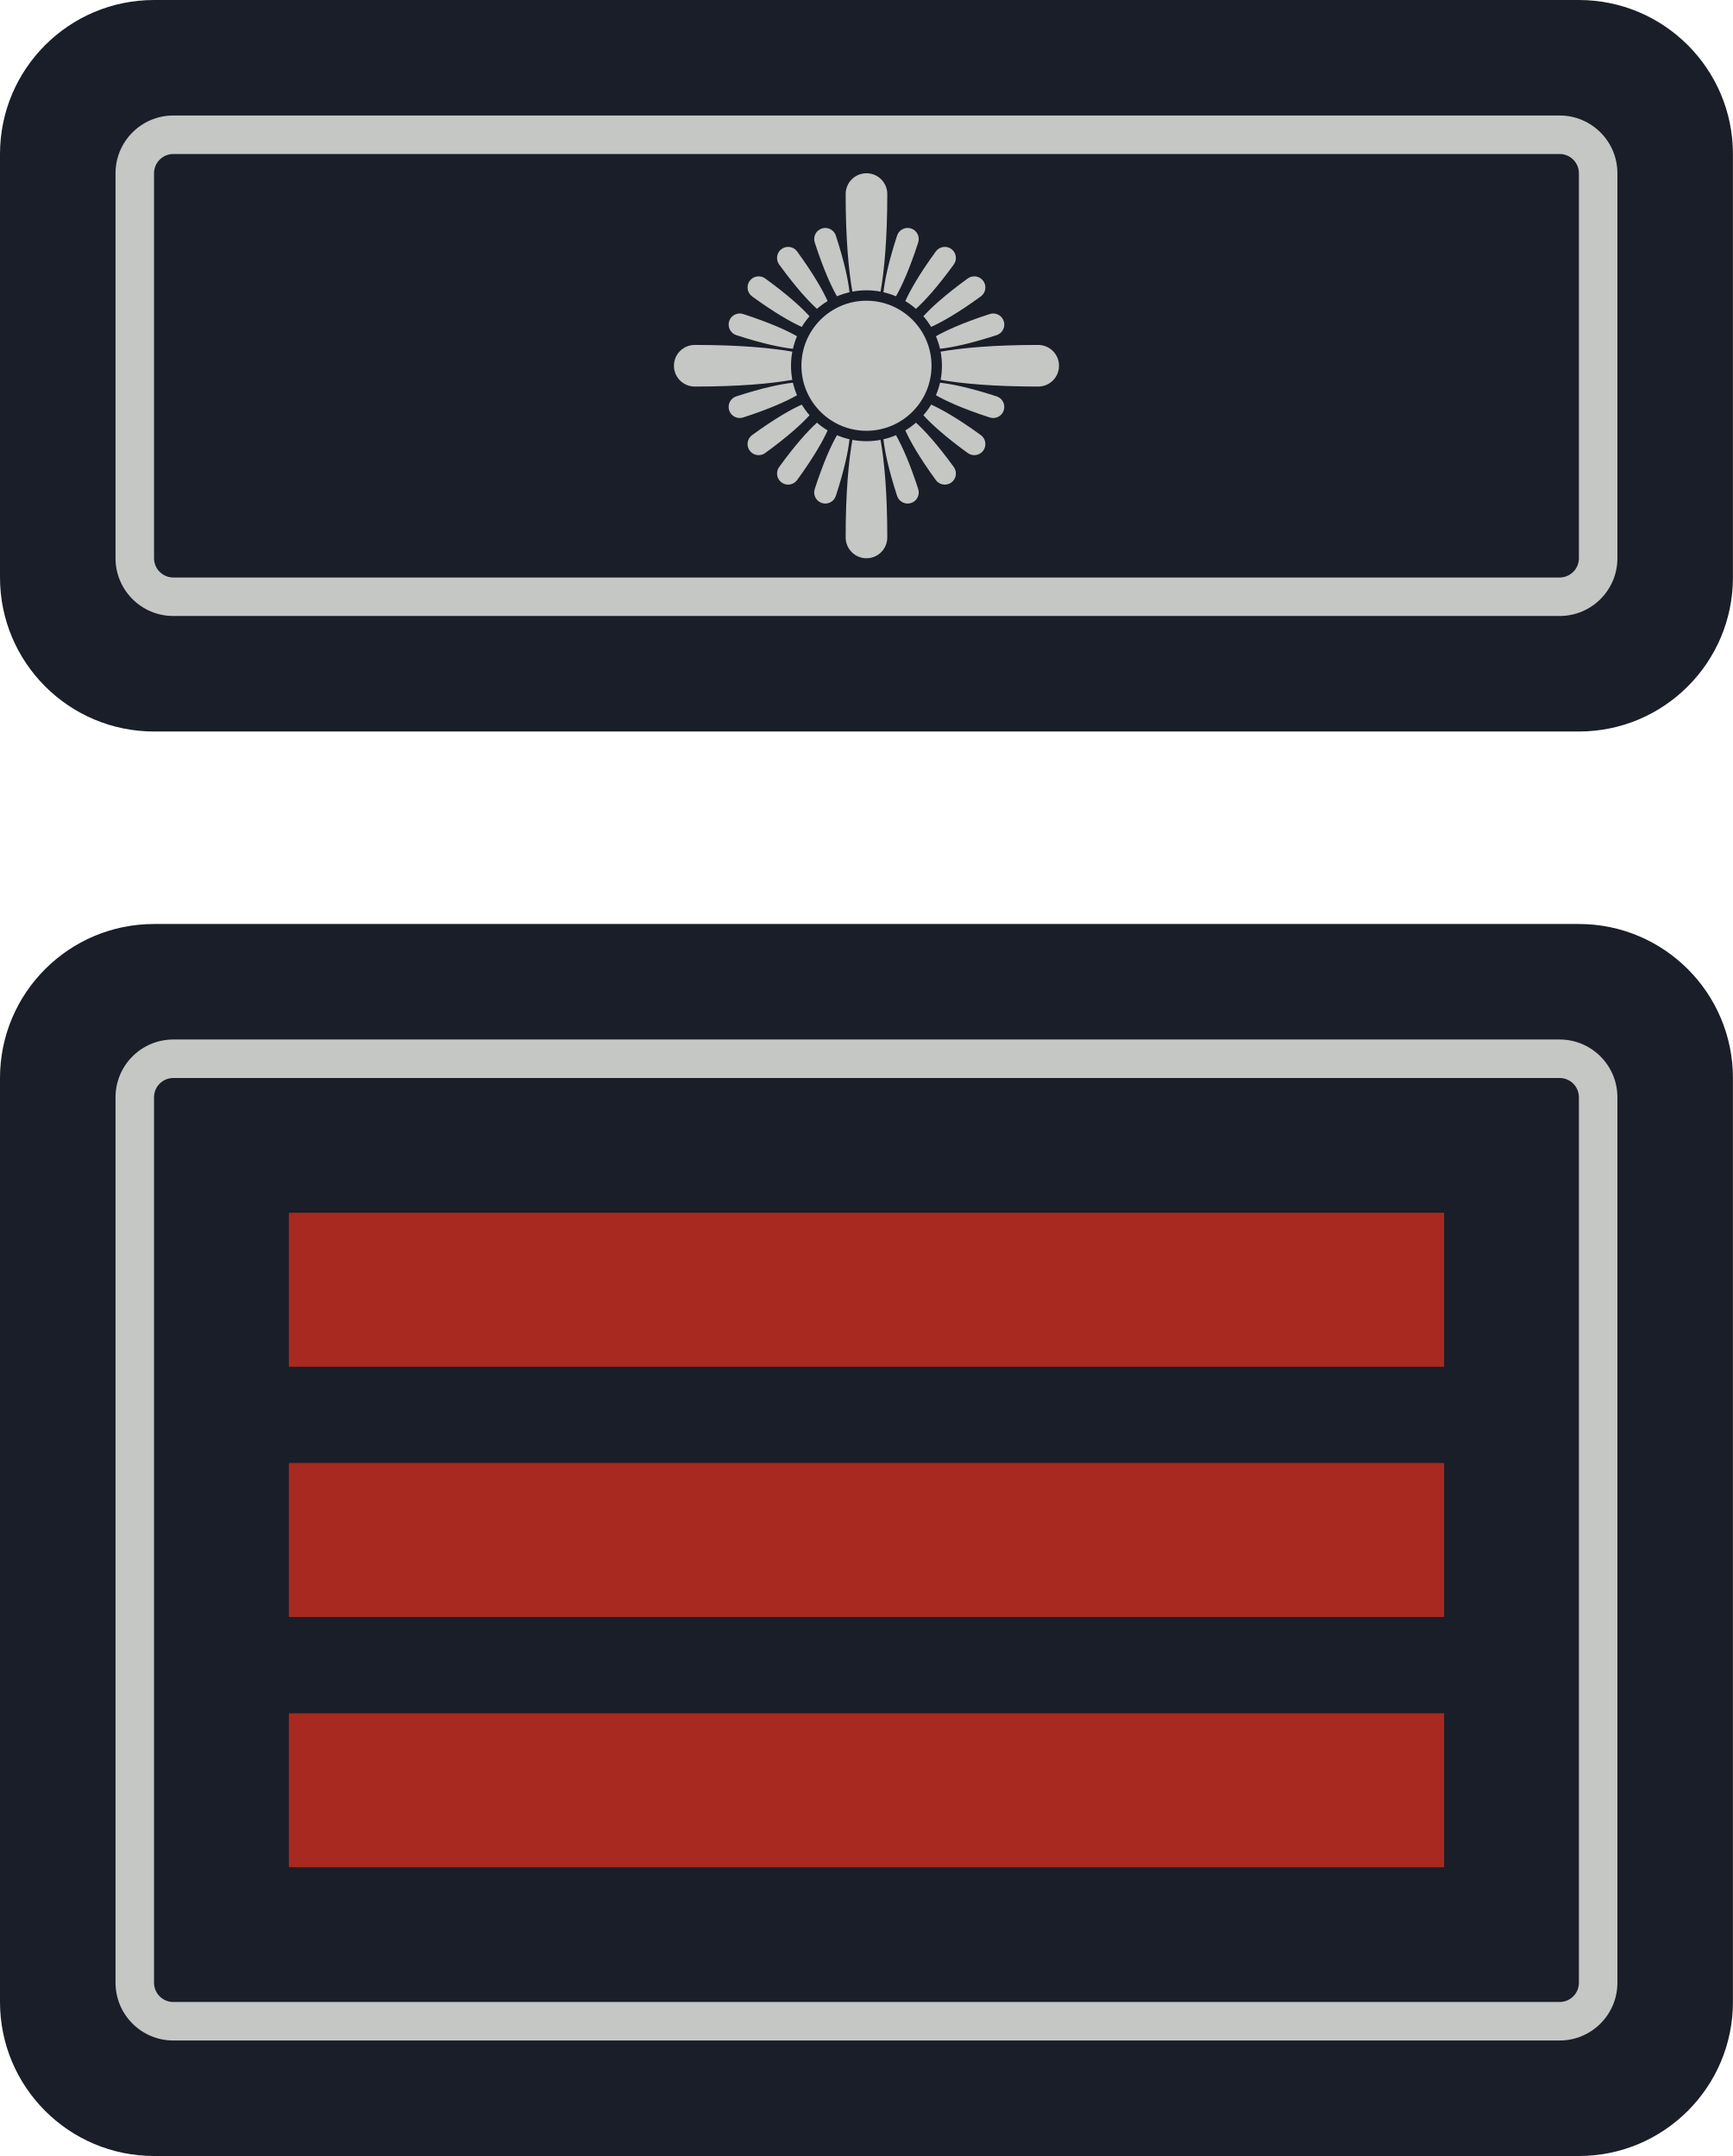
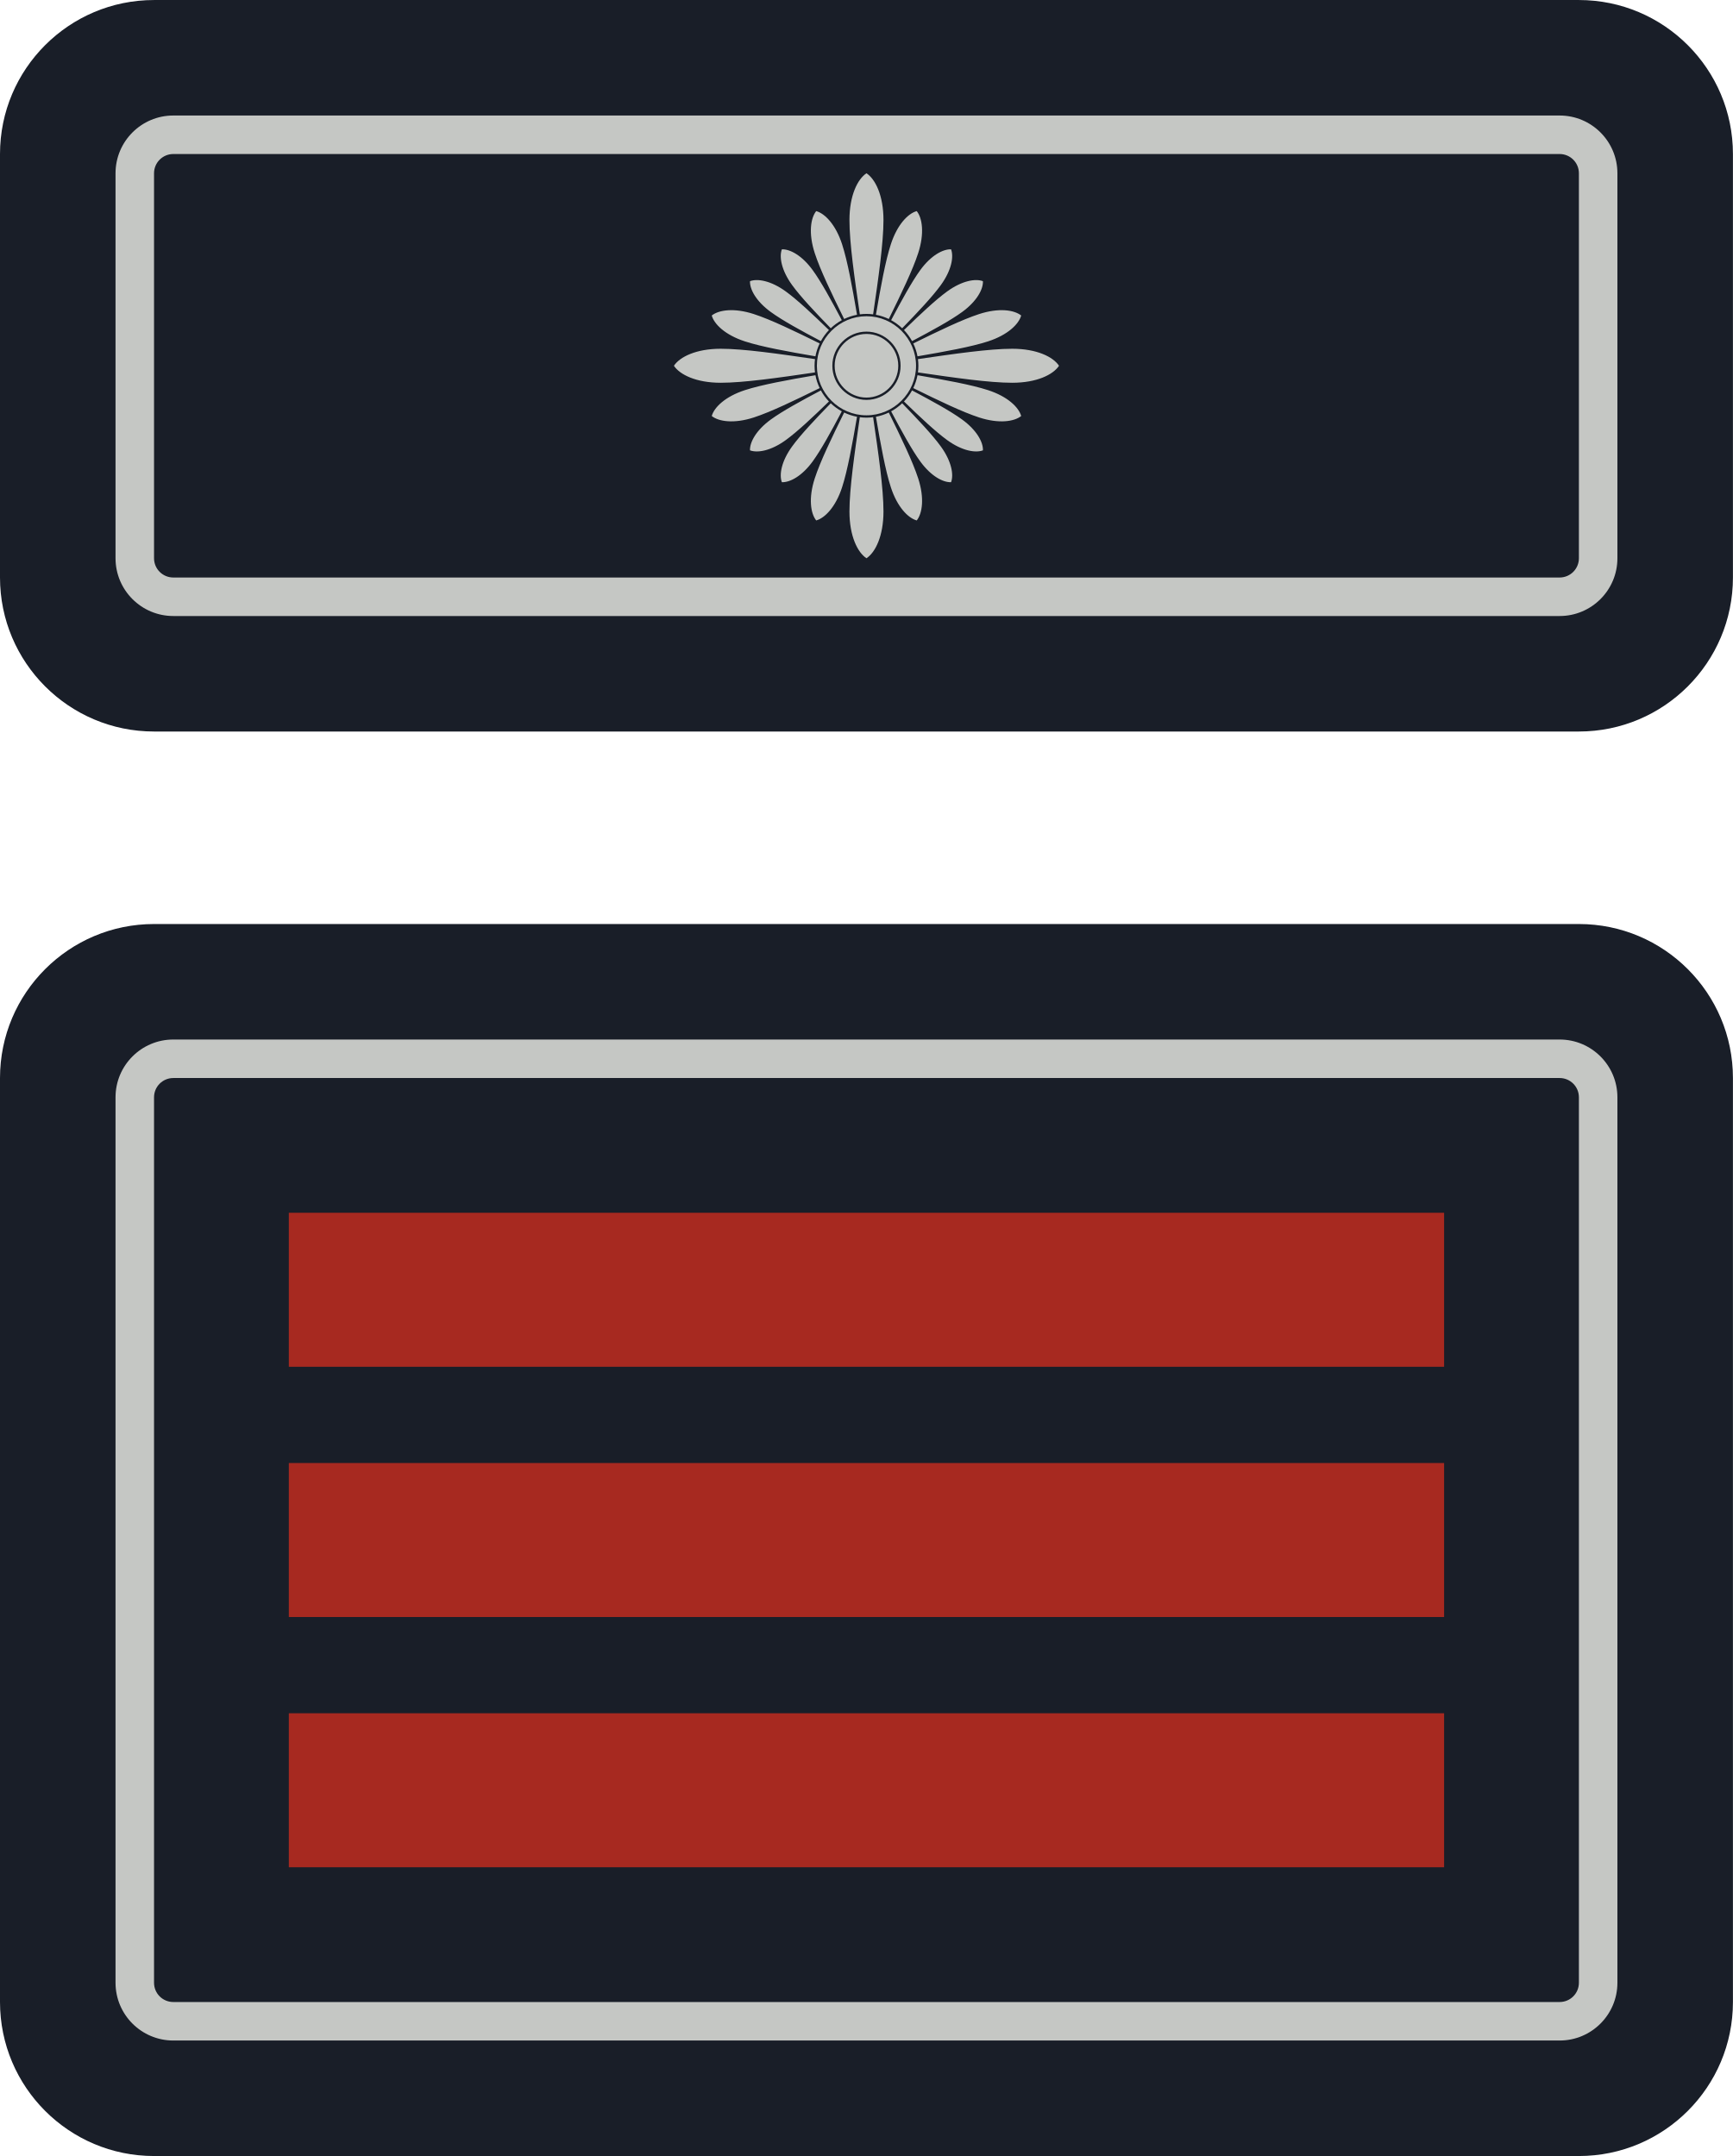
<svg xmlns="http://www.w3.org/2000/svg" width="100%" height="100%" viewBox="0 0 90 112" version="1.1" xml:space="preserve" style="fill-rule:evenodd;clip-rule:evenodd;stroke-linejoin:round;stroke-miterlimit:2;">
-   <g transform="matrix(1,0,0,1,-300,-464)">
-     <g id="HBM-Werführer" transform="matrix(1,0,0,2.94737,300,464)">
-       <rect x="0" y="0" width="90" height="38" style="fill:none;" />
+   <g transform="matrix(1,0,0,1,-330,-374)">
+     <g id="HBM-Wf" transform="matrix(0.762712,0,0,1.10891,330,876.337)">
+       <rect x="0" y="-453" width="118" height="101" style="fill:none;" />
      <clipPath id="_clip1">
-         <rect x="0" y="0" width="90" height="38" />
+         <rect x="0" y="-453" width="118" height="101" />
      </clipPath>
      <g clip-path="url(#_clip1)">
-         <g transform="matrix(1,0,0,0.339286,-30,-6.10714)">
-           <g transform="matrix(1.125,0,0,2.13333,-7.125,-51.3333)">
-             <path d="M113,58.75C113,56.68 109.814,55 105.889,55L40.111,55C36.186,55 33,56.68 33,58.75L33,81.25C33,83.32 36.186,85 40.111,85L105.889,85C109.814,85 113,83.32 113,81.25L113,58.75Z" style="fill:rgb(25,30,40);" />
-           </g>
-           <g transform="matrix(0.975,0,0,1.73333,3.825,-23.3333)">
-             <path d="M113,56.731C113,55.776 111.621,55 109.923,55L36.077,55C34.379,55 33,55.776 33,56.731L33,83.269C33,84.224 34.379,85 36.077,85L109.923,85C111.621,85 113,84.224 113,83.269L113,56.731ZM110.949,56.731L110.949,83.269C110.949,83.588 110.489,83.846 109.923,83.846C109.923,83.846 36.077,83.846 36.077,83.846C35.511,83.846 35.051,83.588 35.051,83.269L35.051,56.731C35.051,56.412 35.511,56.154 36.077,56.154C36.077,56.154 109.923,56.154 109.923,56.154C110.489,56.154 110.949,56.412 110.949,56.731Z" style="fill:rgb(197,199,196);" />
-           </g>
-           <g transform="matrix(1.63286e-16,2.66667,-20,1.22465e-15,1145,-217.667)">
-             <rect x="112" y="52" width="3" height="3" style="fill:rgb(167,41,32);" />
-           </g>
-           <g transform="matrix(1.63286e-16,2.66667,-20,1.22465e-15,1145,-204.667)">
-             <rect x="112" y="52" width="3" height="3" style="fill:rgb(167,41,32);" />
-           </g>
-           <g transform="matrix(1.63286e-16,2.66667,-20,1.22465e-15,1145,-191.667)">
-             <rect x="112" y="52" width="3" height="3" style="fill:rgb(167,41,32);" />
+         <g id="Elemente.afdesign" transform="matrix(1.31111,0,0,0.901786,59,-380.857)">
+           <g transform="matrix(1,0,0,1,-375,-32)">
+             <clipPath id="_clip2">
+               <rect x="330" y="0" width="90" height="64" />
+             </clipPath>
+             <g clip-path="url(#_clip2)">
+               <g id="_3BG-GR" transform="matrix(1,0,0,1.68421,330,0)">
+                 <rect x="0" y="0" width="90" height="38" style="fill:none;" />
+                 <g transform="matrix(1.125,0,0,1.26667,-37.125,-69.6667)">
+                   <path d="M113,58.75C113,56.68 109.814,55 105.889,55L40.111,55C36.186,55 33,56.68 33,58.75L33,81.25C33,83.32 36.186,85 40.111,85L105.889,85C109.814,85 113,83.32 113,81.25L113,58.75Z" style="fill:rgb(25,30,40);" />
+                 </g>
+               </g>
+             </g>
          </g>
        </g>
-         <g transform="matrix(1,0,0,0.339286,-30,-6.10714)">
-           <g transform="matrix(1.125,0,0,1.26667,-7.125,-51.6667)">
-             <path d="M113,61.316C113,57.83 109.814,55 105.889,55L40.111,55C36.186,55 33,57.83 33,61.316L33,78.684C33,82.17 36.186,85 40.111,85L105.889,85C109.814,85 113,82.17 113,78.684L113,61.316Z" style="fill:rgb(25,30,40);" />
+         <g id="Elemente.afdesign1" transform="matrix(1.31111,0,0,0.901786,59,-380.857)">
+           <g transform="matrix(1,0,0,1,-1655,-200)">
+             <clipPath id="_clip3">
+               <rect x="1610" y="168" width="90" height="64" />
+             </clipPath>
+             <g clip-path="url(#_clip3)">
+               <g id="_3BR-S" transform="matrix(1,0,0,1.68421,1610,168)">
+                 <rect x="0" y="0" width="90" height="38" style="fill:none;" />
+                 <g transform="matrix(0.975,0,0,1.02917,-26.175,-53.0417)">
+                   <path d="M113,56.731C113,55.776 111.621,55 109.923,55L36.077,55C34.379,55 33,55.776 33,56.731L33,83.269C33,84.224 34.379,85 36.077,85L109.923,85C111.621,85 113,84.224 113,83.269L113,56.731ZM110.949,56.731L110.949,83.269C110.949,83.588 110.489,83.846 109.923,83.846L36.077,83.846C35.511,83.846 35.051,83.588 35.051,83.269L35.051,56.731C35.051,56.412 35.511,56.154 36.077,56.154C36.077,56.154 109.923,56.154 109.923,56.154C110.489,56.154 110.949,56.412 110.949,56.731Z" style="fill:rgb(197,199,196);" />
+                 </g>
+               </g>
+             </g>
          </g>
-           <g transform="matrix(0.975,0,0,0.866667,3.825,-23.6667)">
-             <path d="M113,58.462C113,56.551 111.621,55 109.923,55L36.077,55C34.379,55 33,56.551 33,58.462L33,81.538C33,83.449 34.379,85 36.077,85L109.923,85C111.621,85 113,83.449 113,81.538L113,58.462ZM110.949,58.462L110.949,81.538C110.949,82.175 110.489,82.692 109.923,82.692C109.923,82.692 36.077,82.692 36.077,82.692C35.511,82.692 35.051,82.175 35.051,81.538L35.051,58.462C35.051,57.825 35.511,57.308 36.077,57.308C36.077,57.308 109.923,57.308 109.923,57.308C110.489,57.308 110.949,57.825 110.949,58.462Z" style="fill:rgb(197,199,196);" />
+         </g>
+         <g id="Elemente.afdesign2" transform="matrix(1.31111,0,0,0.901786,59,-380.857)">
+           <g transform="matrix(1,0,0,1,-1015,-32)">
+             <g id="_3LN-R" transform="matrix(1,0,0,1.68421,970,0)">
+               <rect x="0" y="0" width="90" height="38" style="fill:none;" />
+               <g transform="matrix(1,0,0,0.59375,-30,-39.1875)">
+                 <g transform="matrix(1.63286e-16,2.66667,-20,1.22465e-15,1145,-217.667)">
+                   <rect x="112" y="52" width="3" height="3" style="fill:rgb(167,41,32);" />
+                 </g>
+                 <g transform="matrix(1.63286e-16,2.66667,-20,1.22465e-15,1145,-204.667)">
+                   <rect x="112" y="52" width="3" height="3" style="fill:rgb(167,41,32);" />
+                 </g>
+                 <g transform="matrix(1.63286e-16,2.66667,-20,1.22465e-15,1145,-191.667)">
+                   <rect x="112" y="52" width="3" height="3" style="fill:rgb(167,41,32);" />
+                 </g>
+               </g>
+             </g>
          </g>
-           <g transform="matrix(0.27027,0,0,0.27027,61.0811,23.4865)">
-             <path d="M54.21,64.247C54.925,68.325 55.5,74.308 55.5,83C55.5,85.208 53.708,87 51.5,87C49.292,87 47.5,85.208 47.5,83C47.5,74.308 48.075,68.325 48.79,64.247C49.668,64.413 50.574,64.5 51.5,64.5C52.426,64.5 53.332,64.413 54.21,64.247ZM57.169,63.348C58.288,65.306 59.756,68.505 61.443,73.696C61.807,74.816 61.193,76.02 60.073,76.384C58.953,76.748 57.748,76.134 57.384,75.014C55.698,69.824 55.005,66.372 54.76,64.131C55.592,63.94 56.398,63.677 57.169,63.348ZM45.831,63.348C46.602,63.676 47.408,63.94 48.24,64.131C47.995,66.372 47.302,69.824 45.616,75.014C45.252,76.134 44.047,76.748 42.927,76.384C41.807,76.02 41.193,74.816 41.557,73.696C43.244,68.505 44.712,65.306 45.831,63.348ZM61.013,60.94C62.682,62.455 65.068,65.045 68.278,69.463C68.971,70.416 68.759,71.752 67.806,72.444C66.854,73.136 65.518,72.924 64.826,71.972C61.617,67.555 59.892,64.486 58.966,62.43C59.692,61.993 60.376,61.494 61.013,60.94ZM41.987,60.94C42.623,61.494 43.308,61.993 44.034,62.43C43.108,64.486 41.383,67.555 38.174,71.972C37.482,72.924 36.146,73.136 35.194,72.444C34.241,71.752 34.029,70.416 34.722,69.463C37.932,65.045 40.318,62.455 41.987,60.94ZM63.93,57.466C65.986,58.392 69.055,60.117 73.472,63.326C74.424,64.018 74.636,65.354 73.944,66.306C73.252,67.259 71.916,67.471 70.963,66.778C66.545,63.568 63.955,61.182 62.44,59.513C62.994,58.877 63.493,58.192 63.93,57.466ZM39.07,57.466C39.507,58.192 40.006,58.876 40.56,59.513C39.045,61.182 36.455,63.568 32.037,66.778C31.084,67.471 29.748,67.259 29.056,66.306C28.364,65.354 28.576,64.018 29.528,63.326C33.945,60.117 37.014,58.392 39.07,57.466ZM51.5,37.5C58.399,37.5 64,43.101 64,50C64,56.899 58.399,62.5 51.5,62.5C44.601,62.5 39,56.899 39,50C39,43.101 44.601,37.5 51.5,37.5ZM65.631,53.26C67.872,53.505 71.324,54.198 76.514,55.884C77.634,56.248 78.248,57.453 77.884,58.573C77.52,59.693 76.316,60.307 75.196,59.943C70.005,58.256 66.806,56.788 64.848,55.669C65.176,54.898 65.44,54.092 65.631,53.26ZM37.369,53.26C37.56,54.092 37.823,54.898 38.152,55.669C36.194,56.788 32.995,58.256 27.804,59.943C26.684,60.307 25.48,59.693 25.116,58.573C24.752,57.453 25.366,56.248 26.486,55.884C31.676,54.198 35.128,53.505 37.369,53.26ZM65.747,47.29C69.825,46.575 75.808,46 84.5,46C86.708,46 88.5,47.792 88.5,50C88.5,52.208 86.708,54 84.5,54C75.808,54 69.825,53.425 65.747,52.71C65.913,51.832 66,50.926 66,50C66,49.074 65.913,48.168 65.747,47.29ZM37.253,52.71C33.175,53.425 27.192,54 18.5,54C16.292,54 14.5,52.208 14.5,50C14.5,47.792 16.292,46 18.5,46C27.192,46 33.175,46.575 37.253,47.29C37.087,48.168 37,49.074 37,50C37,50.926 37.087,51.832 37.253,52.71ZM64.848,44.331C66.806,43.212 70.005,41.744 75.196,40.057C76.316,39.693 77.52,40.307 77.884,41.427C78.248,42.547 77.634,43.752 76.514,44.116C71.324,45.802 67.872,46.495 65.631,46.74C65.44,45.908 65.177,45.102 64.848,44.331ZM37.369,46.74C35.128,46.495 31.676,45.802 26.486,44.116C25.366,43.752 24.752,42.547 25.116,41.427C25.48,40.307 26.684,39.693 27.804,40.057C32.995,41.744 36.194,43.212 38.152,44.331C37.824,45.102 37.56,45.908 37.369,46.74ZM62.44,40.487C63.955,38.818 66.545,36.432 70.963,33.222C71.916,32.529 73.252,32.741 73.944,33.694C74.636,34.646 74.424,35.982 73.472,36.674C69.055,39.883 65.986,41.608 63.93,42.534C63.493,41.808 62.994,41.124 62.44,40.487ZM39.07,42.534C37.014,41.608 33.945,39.883 29.528,36.674C28.576,35.982 28.364,34.646 29.056,33.694C29.748,32.741 31.084,32.529 32.037,33.222C36.455,36.432 39.045,38.818 40.56,40.487C40.006,41.123 39.507,41.808 39.07,42.534ZM58.966,37.57C59.892,35.514 61.617,32.445 64.826,28.028C65.518,27.076 66.854,26.864 67.806,27.556C68.759,28.248 68.971,29.584 68.278,30.537C65.068,34.955 62.682,37.545 61.013,39.06C60.377,38.506 59.692,38.007 58.966,37.57ZM41.987,39.06C40.318,37.545 37.932,34.955 34.722,30.537C34.029,29.584 34.241,28.248 35.194,27.556C36.146,26.864 37.482,27.076 38.174,28.028C41.383,32.445 43.108,35.514 44.034,37.57C43.308,38.007 42.624,38.506 41.987,39.06ZM54.76,35.869C55.005,33.628 55.698,30.176 57.384,24.986C57.748,23.866 58.953,23.252 60.073,23.616C61.193,23.98 61.807,25.184 61.443,26.304C59.756,31.495 58.288,34.694 57.169,36.652C56.398,36.324 55.592,36.06 54.76,35.869ZM45.831,36.652C44.712,34.694 43.244,31.495 41.557,26.304C41.193,25.184 41.807,23.98 42.927,23.616C44.047,23.252 45.252,23.866 45.616,24.986C47.302,30.176 47.995,33.628 48.24,35.869C47.408,36.06 46.602,36.323 45.831,36.652ZM48.79,35.753C48.075,31.675 47.5,25.692 47.5,17C47.5,14.792 49.292,13 51.5,13C53.708,13 55.5,14.792 55.5,17C55.5,25.692 54.925,31.675 54.21,35.753C53.332,35.587 52.426,35.5 51.5,35.5C50.574,35.5 49.668,35.587 48.79,35.753Z" style="fill:rgb(197,199,196);" />
+         </g>
+         <g id="Elemente.afdesign3" transform="matrix(1.31111,0,0,0.901786,59,-435.866)">
+           <g transform="matrix(1,0,0,1,-155,-19)">
+             <clipPath id="_clip4">
+               <rect x="110" y="0" width="90" height="38" />
+             </clipPath>
+             <g clip-path="url(#_clip4)">
+               <g id="_1BG-GR" transform="matrix(1,0,0,1,110,0)">
+                 <rect x="0" y="0" width="90" height="38" style="fill:none;" />
+                 <clipPath id="_clip5">
+                   <rect x="0" y="0" width="90" height="38" />
+                 </clipPath>
+                 <g clip-path="url(#_clip5)">
+                   <g transform="matrix(1.125,0,0,1.26667,-37.125,-69.6667)">
+                     <path d="M113,61.316C113,57.83 109.814,55 105.889,55L40.111,55C36.186,55 33,57.83 33,61.316L33,78.684C33,82.17 36.186,85 40.111,85L105.889,85C109.814,85 113,82.17 113,78.684L113,61.316Z" style="fill:rgb(25,30,40);" />
+                   </g>
+                 </g>
+               </g>
+             </g>
+           </g>
+         </g>
+         <g id="Elemente.afdesign4" transform="matrix(1.31111,0,0,0.901786,59,-435.866)">
+           <g transform="matrix(1,0,0,1,-1225,-502)">
+             <clipPath id="_clip6">
+               <rect x="1180" y="488" width="90" height="28" />
+             </clipPath>
+             <g clip-path="url(#_clip6)">
+               <g id="_1ST-S" transform="matrix(1,0,0,0.736842,1180,488)">
+                 <rect x="0" y="0" width="90" height="38" style="fill:none;" />
+                 <g transform="matrix(1,0,0,1.35714,-30,-24.4286)">
+                   <g id="Stern-Silber.afdesign" transform="matrix(0.2,0,0,0.2,75,32)">
+                     <g transform="matrix(1,0,0,1,-50,-50)">
+                       <clipPath id="_clip7">
+                         <rect x="0" y="0" width="100" height="100" />
+                       </clipPath>
+                       <g clip-path="url(#_clip7)">
+                         <g id="path5563" transform="matrix(2.33891,0,0,2.33891,-84.1155,-56.6067)">
+                           <path d="M58.079,51.292C57.862,51.32 57.641,51.336 57.418,51.339L57.264,51.339C57.04,51.336 56.82,51.32 56.603,51.292C56.014,55.308 55.452,59.22 55.452,61.763C55.452,64.492 56.355,66.307 57.341,66.957C58.327,66.307 59.229,64.492 59.229,61.763C59.229,59.22 58.668,55.308 58.079,51.292ZM54.863,50.774C55.311,50.99 55.79,51.149 56.292,51.243C55.767,54.307 55.239,57.211 54.633,59.077C53.921,61.269 52.722,62.491 51.76,62.757C51.138,61.977 50.886,60.283 51.598,58.09C52.205,56.224 53.485,53.563 54.863,50.774ZM59.819,50.774C59.371,50.99 58.891,51.149 58.39,51.243C58.915,54.307 59.442,57.211 60.049,59.077L60.049,59.077C60.761,61.269 61.96,62.491 62.922,62.757C63.544,61.977 63.796,60.283 63.084,58.09C62.477,56.224 61.197,53.563 59.819,50.774ZM53.376,49.745C53.743,50.094 54.155,50.396 54.603,50.641C53.433,52.856 52.31,54.906 51.371,56.198C50.173,57.848 48.829,58.549 47.947,58.509C47.637,57.683 47.888,56.188 49.087,54.538C50.026,53.245 51.629,51.543 53.376,49.745ZM61.306,49.745C60.939,50.094 60.526,50.396 60.079,50.641C61.249,52.856 62.372,54.906 63.31,56.198C64.509,57.848 65.853,58.549 66.735,58.509C67.045,57.683 66.794,56.188 65.595,54.538C64.656,53.245 63.052,51.543 61.306,49.745ZM52.279,48.318C52.523,48.766 52.826,49.178 53.175,49.545C51.378,51.291 49.675,52.894 48.382,53.833C46.732,55.032 45.238,55.284 44.411,54.973C44.371,54.092 45.072,52.748 46.723,51.549C48.015,50.61 50.064,49.487 52.279,48.318ZM62.403,48.318C62.158,48.766 61.856,49.178 61.506,49.545C63.304,51.291 65.007,52.894 66.299,53.833L66.299,53.833C67.95,55.032 69.444,55.284 70.27,54.973C70.31,54.092 69.609,52.748 67.959,51.549C66.667,50.61 64.618,49.487 62.403,48.318ZM51.675,46.629C51.769,47.131 51.929,47.611 52.145,48.059C49.357,49.435 46.697,50.716 44.83,51.322C42.638,52.035 40.944,51.783 40.164,51.161C40.429,50.199 41.652,49 43.844,48.287C45.709,47.681 48.612,47.153 51.675,46.629ZM63.007,46.629C62.913,47.131 62.753,47.61 62.537,48.059C65.325,49.435 67.985,50.716 69.852,51.322L69.852,51.322C72.044,52.035 73.738,51.783 74.518,51.161C74.253,50.199 73.03,49 70.838,48.287C68.972,47.681 66.07,47.153 63.007,46.629ZM57.337,40.077L57.344,40.077C60.363,40.077 62.846,42.561 62.846,45.58C62.846,48.598 60.363,51.082 57.344,51.082L57.337,51.082C54.319,51.082 51.835,48.598 51.835,45.58C51.835,42.561 54.319,40.077 57.337,40.077ZM61.129,45.582L61.129,45.577C61.129,43.499 59.419,41.788 57.341,41.788C55.263,41.788 53.553,43.499 53.553,45.577L53.553,45.582C53.553,47.66 55.263,49.371 57.341,49.371C59.419,49.371 61.129,47.66 61.129,45.582ZM60.872,45.577L60.872,45.582C60.872,47.519 59.278,49.113 57.341,49.113C55.404,49.113 53.81,47.519 53.81,45.582L53.81,45.577C53.81,43.64 55.404,42.046 57.341,42.046C59.278,42.046 60.872,43.64 60.872,45.577L60.872,45.577ZM51.626,46.318C51.594,46.076 51.578,45.829 51.578,45.58C51.578,45.33 51.594,45.083 51.626,44.841C47.611,44.252 43.7,43.691 41.157,43.691C38.429,43.691 36.614,44.594 35.963,45.58C36.614,46.565 38.429,47.468 41.157,47.468C43.7,47.468 47.611,46.907 51.626,46.318ZM63.056,44.841C67.071,44.252 70.982,43.691 73.525,43.691C76.253,43.691 78.068,44.594 78.718,45.58C78.068,46.565 76.253,47.468 73.525,47.468C70.982,47.468 67.071,46.907 63.056,46.318C63.088,46.076 63.104,45.829 63.104,45.58C63.104,45.33 63.088,45.083 63.056,44.841ZM62.537,43.101C62.753,43.549 62.913,44.028 63.007,44.53C66.07,44.006 68.972,43.478 70.838,42.872C73.03,42.159 74.253,40.96 74.518,39.998C73.738,39.376 72.044,39.125 69.852,39.837C67.985,40.443 65.325,41.724 62.537,43.101ZM51.675,44.53C48.612,44.006 45.709,43.478 43.844,42.872C41.652,42.159 40.429,40.96 40.164,39.998C40.944,39.376 42.638,39.125 44.83,39.837C46.697,40.443 49.357,41.724 52.145,43.1C51.929,43.549 51.769,44.028 51.675,44.53ZM61.506,41.614C61.856,41.981 62.158,42.394 62.403,42.841C64.618,41.672 66.667,40.549 67.959,39.61C69.609,38.411 70.31,37.068 70.27,36.186C69.444,35.875 67.95,36.127 66.299,37.326C65.007,38.265 63.304,39.868 61.506,41.614ZM52.279,42.841C50.064,41.672 48.014,40.549 46.723,39.61C45.072,38.411 44.371,37.068 44.411,36.186C45.238,35.875 46.732,36.127 48.382,37.326C49.675,38.265 51.378,39.868 53.176,41.614C52.826,41.981 52.523,42.394 52.279,42.841ZM60.079,40.518C60.526,40.763 60.939,41.065 61.306,41.414C63.052,39.616 64.656,37.914 65.595,36.621C66.794,34.971 67.045,33.476 66.735,32.65C65.853,32.61 64.509,33.311 63.31,34.961C62.372,36.253 61.249,38.303 60.079,40.518ZM53.376,41.414C51.629,39.616 50.026,37.914 49.087,36.621C47.888,34.971 47.637,33.476 47.947,32.65C48.829,32.61 50.172,33.311 51.371,34.961C52.31,36.253 53.433,38.303 54.603,40.518C54.155,40.763 53.743,41.065 53.376,41.414ZM58.39,39.916C58.892,40.01 59.371,40.169 59.819,40.385C61.196,37.597 62.477,34.936 63.084,33.069C63.796,30.876 63.544,29.182 62.922,28.403C61.96,28.668 60.761,29.89 60.049,32.083C59.442,33.948 58.915,36.852 58.39,39.916ZM54.863,40.385C53.486,37.597 52.205,34.936 51.598,33.069C50.886,30.876 51.138,29.182 51.76,28.403C52.722,28.668 53.921,29.89 54.633,32.083C55.239,33.948 55.767,36.852 56.292,39.916C55.791,40.01 55.311,40.169 54.863,40.385ZM56.603,39.867C56.014,35.851 55.452,31.939 55.452,29.396C55.452,26.667 56.355,24.852 57.341,24.202C58.327,24.852 59.229,26.667 59.229,29.396C59.229,31.939 58.668,35.851 58.079,39.867C57.838,39.836 57.593,39.82 57.344,39.82L57.337,39.82C57.089,39.82 56.844,39.836 56.603,39.867Z" style="fill:rgb(197,199,196);" />
+                         </g>
+                       </g>
+                     </g>
+                     <g>
+                                         </g>
+                   </g>
+                 </g>
+               </g>
+             </g>
+           </g>
+         </g>
+         <g id="Elemente.afdesign5" transform="matrix(1.31111,0,0,0.901786,59,-435.866)">
+           <g transform="matrix(1,0,0,1,-1435,-187)">
+             <clipPath id="_clip8">
+               <rect x="1390" y="168" width="90" height="38" />
+             </clipPath>
+             <g clip-path="url(#_clip8)">
+               <g id="_1BR-S" transform="matrix(1,0,0,1,1390,168)">
+                 <rect x="0" y="0" width="90" height="38" style="fill:none;" />
+                 <g transform="matrix(0.975,0,0,0.866667,-26.175,-41.6667)">
+                   <path d="M113,58.462C113,56.551 111.621,55 109.923,55L36.077,55C34.379,55 33,56.551 33,58.462L33,81.538C33,83.449 34.379,85 36.077,85L109.923,85C111.621,85 113,83.449 113,81.538L113,58.462ZM110.949,58.461L110.949,81.538C110.949,82.175 110.489,82.692 109.923,82.692L36.077,82.692C35.511,82.692 35.051,82.175 35.051,81.538L35.051,58.462C35.051,57.825 35.511,57.308 36.077,57.308L109.923,57.308C110.489,57.308 110.949,57.825 110.949,58.461Z" style="fill:rgb(197,199,196);" />
+                 </g>
+               </g>
+             </g>
+           </g>
+         </g>
+         <g id="Elemente.afdesign6" transform="matrix(1.31111,0,0,0.901786,59,-414.223)">
+           <g transform="matrix(1,0,0,1,-1015,-493)">
+             <g id="SP-L" transform="matrix(1,0,0,0.15625,940,458.156)">
+               <rect x="30" y="191" width="90" height="64" style="fill:none;" />
+             </g>
          </g>
        </g>
      </g>
    </g>
  </g>
</svg>
